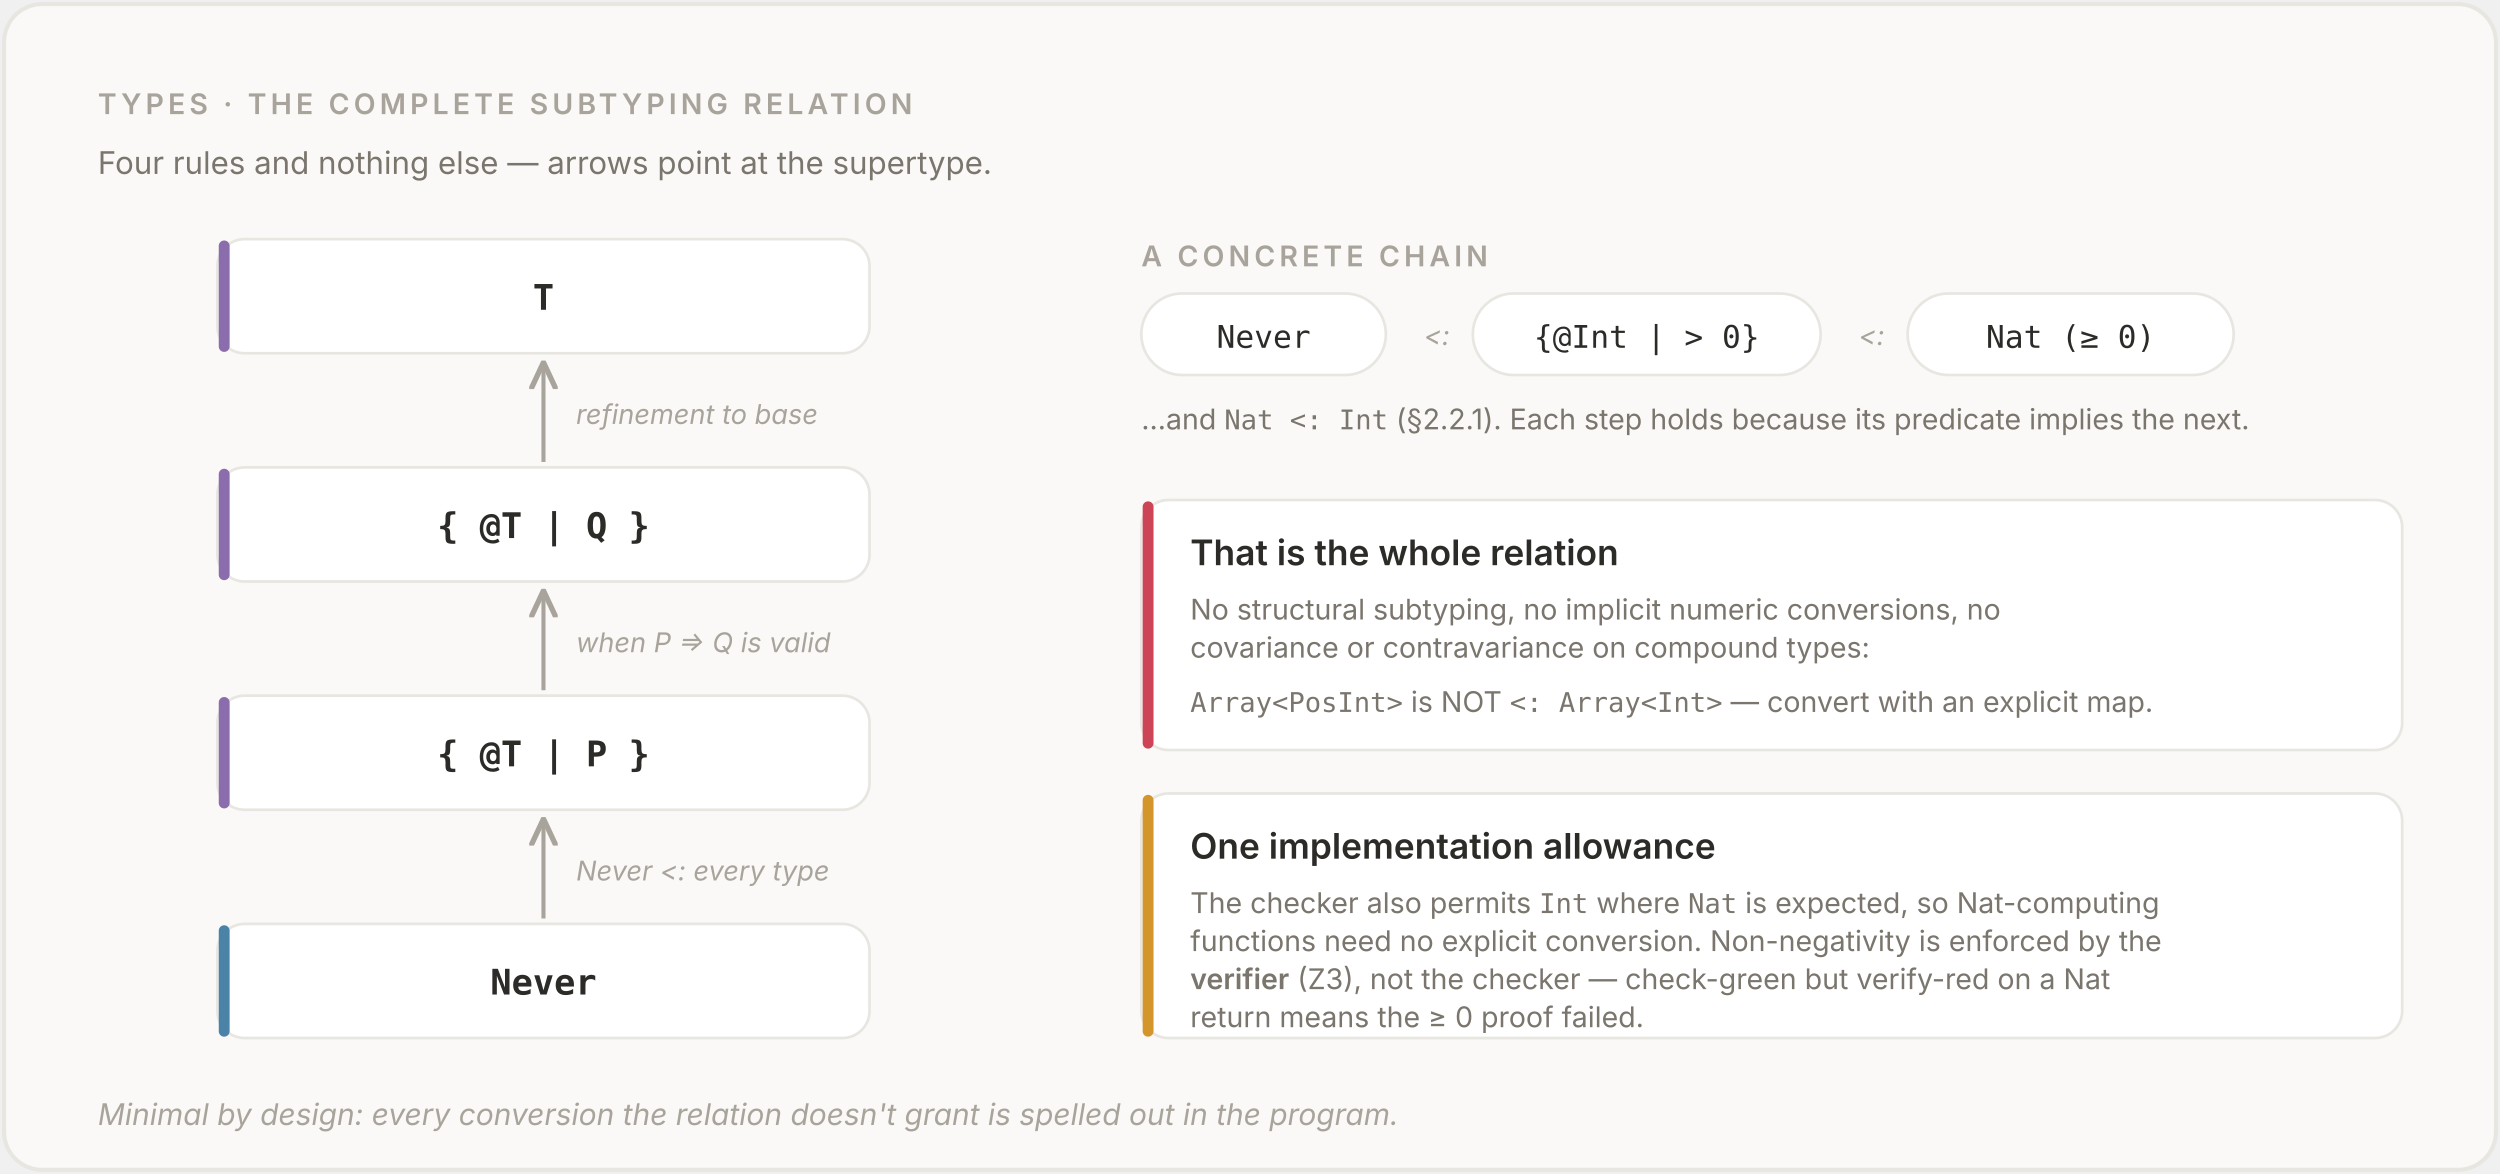
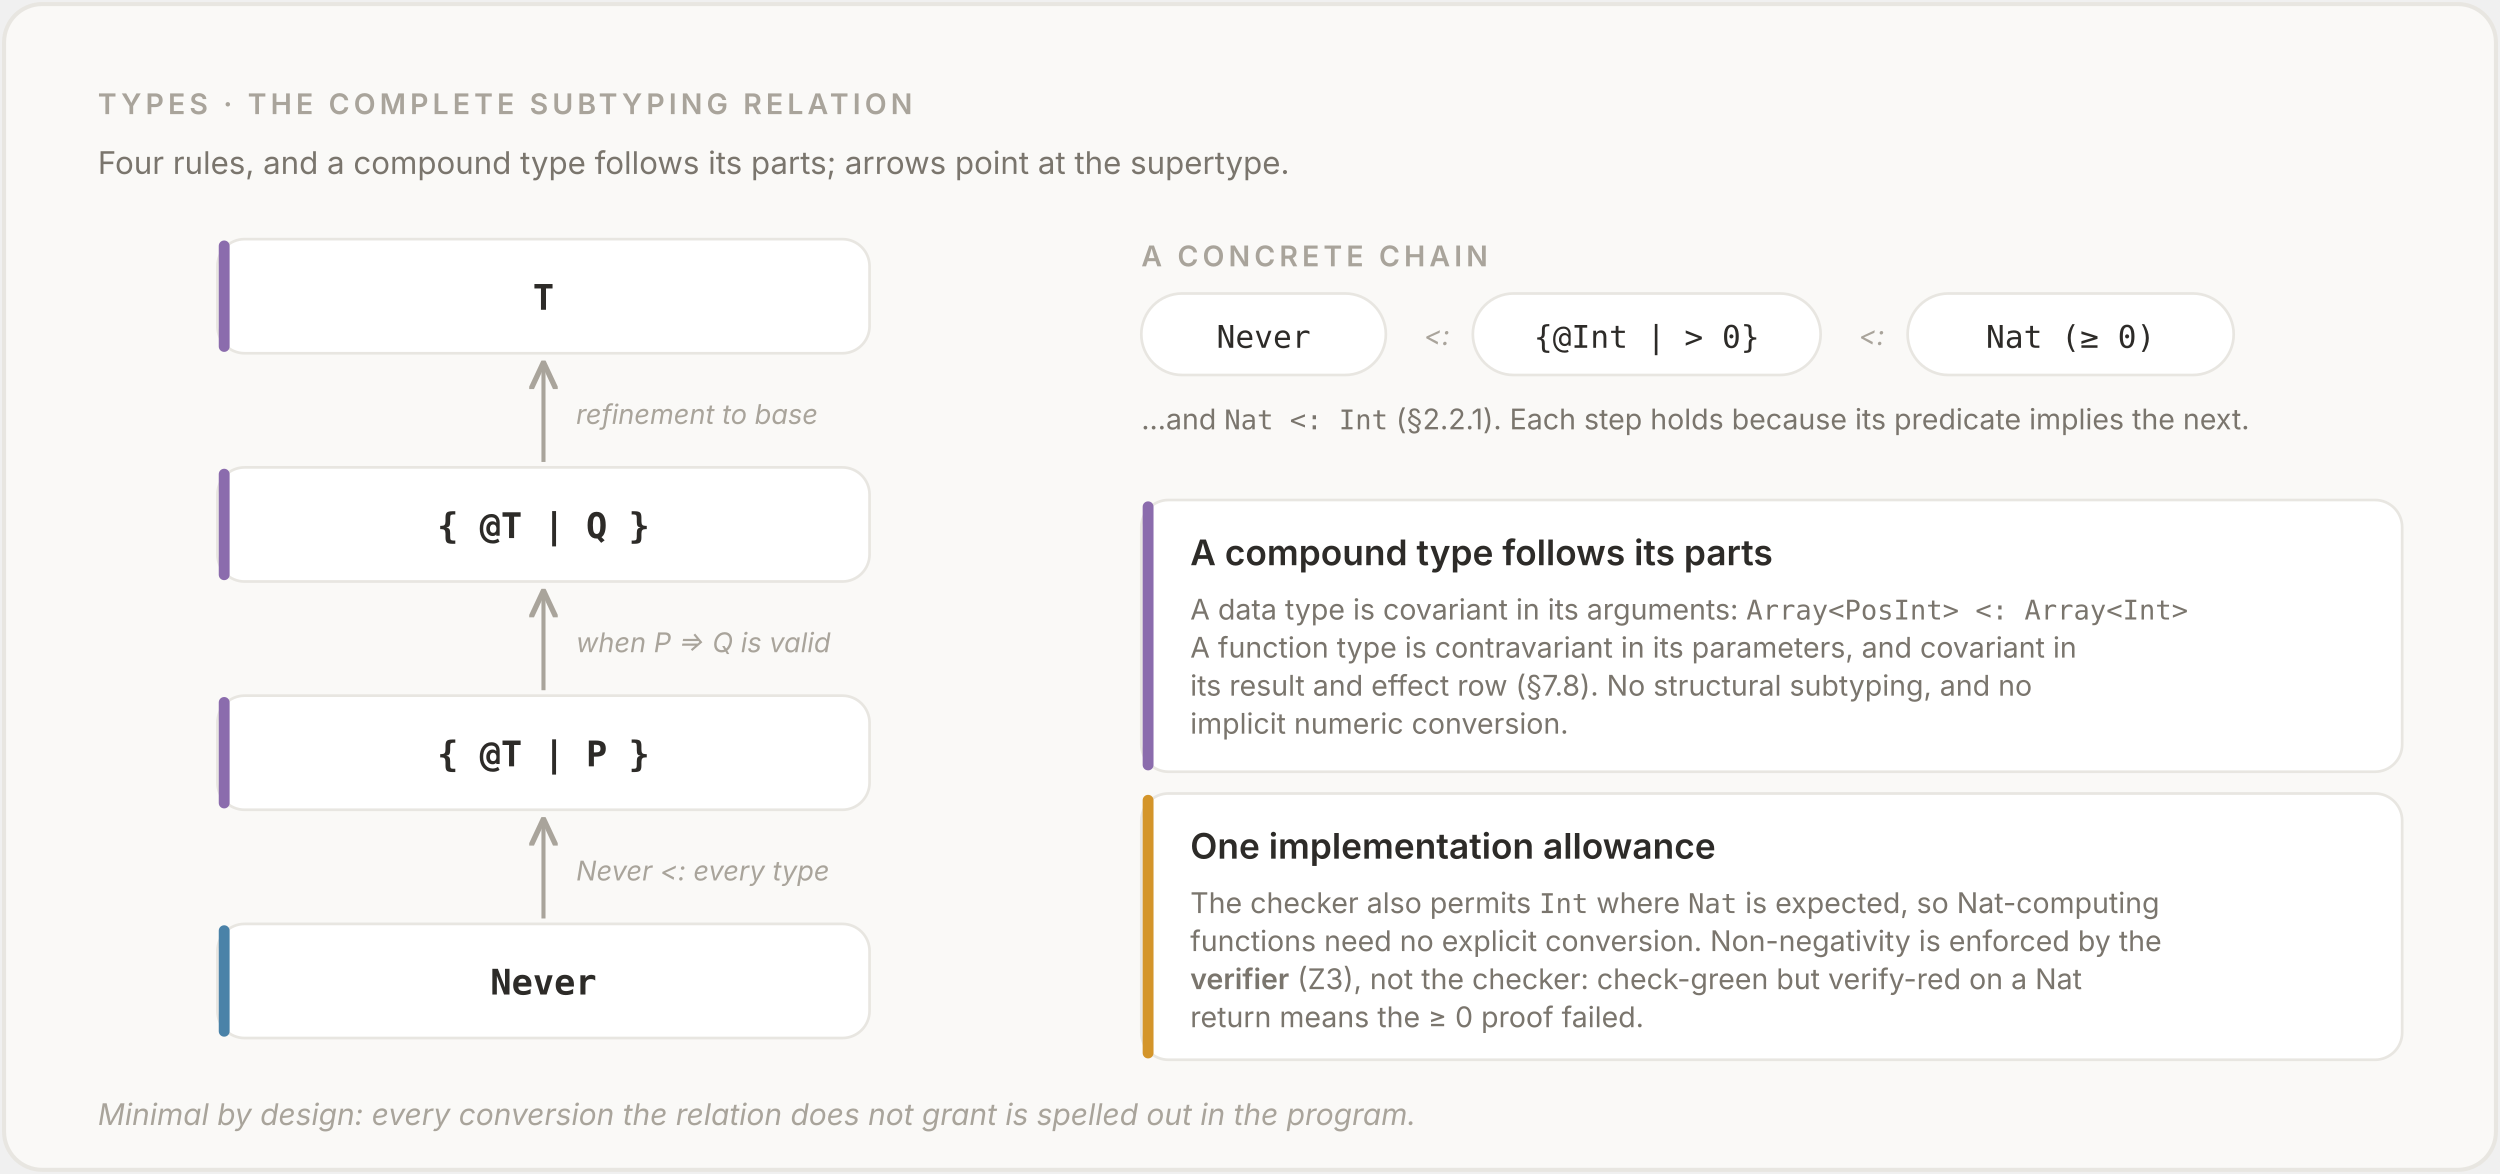
<svg xmlns="http://www.w3.org/2000/svg" width="920" height="432" viewBox="0 0 920 432" role="img" aria-labelledby="title">
  <defs>
    <marker id="arr" viewBox="0 0 8 8" refX="7" refY="4" markerWidth="7" markerHeight="7" orient="auto-start-reverse">
      <path d="M0,0.5 L7.5,4 L0,7.5" fill="none" stroke="#a9a49b" stroke-width="1.5" stroke-linecap="round" stroke-linejoin="round" />
    </marker>
    <style>
      .f  { font-family: -apple-system, BlinkMacSystemFont, 'Segoe UI', system-ui, sans-serif; }
      .m  { font-family: 'SF Mono', Menlo, Monaco, Consolas, monospace; }
      .micro { font-size: 10.5px; font-weight: 600; letter-spacing: 1.5px; fill: #a9a49b; }
      .sub { font-size: 11.5px; fill: #7a756d; }
      .card { fill: #ffffff; stroke: #e8e6e1; stroke-width: 1; }
      .t { font-size: 13px; font-weight: 600; fill: #2d2b28; }
      .d { font-size: 10.5px; fill: #7a756d; }
      .edge { fill: none; stroke: #a9a49b; stroke-width: 1.5; }
      .elbl { font-size: 10px; font-style: italic; fill: #a9a49b; }
      .footi { font-size: 11px; font-style: italic; fill: #a9a49b; }
    </style>
  </defs>
  <rect x="1.5" y="1.5" width="917" height="429" rx="14" fill="#faf9f7" stroke="#e8e6e1" stroke-width="1.5" />
  <text class="f micro" x="36" y="42">TYPES · THE COMPLETE SUBTYPING RELATION</text>
-   <text class="f sub" x="36" y="64">Four rules and nothing else — arrows point at the supertype.</text>
+   <text class="f sub" x="36" y="64">Four rules, and a compound type follows its parts; arrows point at the supertype.</text>
  <g>
    <rect class="card" x="80" y="88" width="240" height="42" rx="10" />
    <rect x="80.5" y="88.5" width="4" height="41" rx="2" fill="#8b6cad" />
    <text class="m t" x="200" y="114" text-anchor="middle">T</text>
  </g>
  <line class="edge" x1="200" y1="170" x2="200" y2="134" marker-end="url(#arr)" />
  <text class="f elbl" x="212" y="156">refinement to base</text>
  <g>
    <rect class="card" x="80" y="172" width="240" height="42" rx="10" />
    <rect x="80.5" y="172.5" width="4" height="41" rx="2" fill="#8b6cad" />
    <text class="m t" x="200" y="198" text-anchor="middle">{ @T | Q }</text>
  </g>
  <line class="edge" x1="200" y1="254" x2="200" y2="218" marker-end="url(#arr)" />
  <text class="f elbl" x="212" y="240">when P ⇒ Q is valid</text>
  <g>
    <rect class="card" x="80" y="256" width="240" height="42" rx="10" />
    <rect x="80.5" y="256.5" width="4" height="41" rx="2" fill="#8b6cad" />
    <text class="m t" x="200" y="282" text-anchor="middle">{ @T | P }</text>
  </g>
  <line class="edge" x1="200" y1="338" x2="200" y2="302" marker-end="url(#arr)" />
  <text class="f elbl" x="212" y="324">Never &lt;: every type</text>
  <g>
    <rect class="card" x="80" y="340" width="240" height="42" rx="10" />
    <rect x="80.5" y="340.5" width="4" height="41" rx="2" fill="#4a82a8" />
    <text class="m t" x="200" y="366" text-anchor="middle">Never</text>
  </g>
  <text class="f micro" x="420" y="98">A CONCRETE CHAIN</text>
  <g class="m" font-size="11.5px">
    <rect class="card" x="420" y="108" width="90" height="30" rx="15" />
    <text x="465" y="128" text-anchor="middle" fill="#2d2b28">Never</text>
    <text class="f elbl" x="524" y="127">&lt;:</text>
    <rect class="card" x="542" y="108" width="128" height="30" rx="15" />
    <text x="606" y="128" text-anchor="middle" fill="#2d2b28">{@Int | &gt; 0}</text>
    <text class="f elbl" x="684" y="127">&lt;:</text>
    <rect class="card" x="702" y="108" width="120" height="30" rx="15" />
    <text x="762" y="128" text-anchor="middle" fill="#2d2b28">Nat (≥ 0)</text>
  </g>
  <text class="f d" x="420" y="158">…and <tspan class="m" font-size="10px">Nat &lt;: Int</tspan> (§2.2.1). Each step holds because its predicate implies the next.</text>
  <g>
-     <rect class="card" x="420" y="184" width="464" height="92" rx="10" />
-     <rect x="420.5" y="184.5" width="4" height="91" rx="2" fill="#c45" />
-     <text class="f t" x="438" y="208" fill="#a83838">That is the whole relation</text>
-     <text class="f d" x="438" y="228">No structural subtyping, no implicit numeric conversions, no</text>
-     <text class="f d" x="438" y="242">covariance or contravariance on compound types:</text>
-     <text class="f d" x="438" y="262">
-       <tspan class="m" font-size="10px">Array&lt;PosInt&gt;</tspan> is NOT <tspan class="m" font-size="10px">&lt;: Array&lt;Int&gt;</tspan> — convert with an explicit map.</text>
+     <rect class="card" x="420" y="184" width="464" height="100" rx="10" />
+     <rect x="420.5" y="184.5" width="4" height="99" rx="2" fill="#8b6cad" />
+     <text class="f t" x="438" y="208">A compound type follows its parts</text>
+     <text class="f d" x="438" y="228">A data type is covariant in its arguments: <tspan class="m" font-size="10px">Array&lt;PosInt&gt; &lt;: Array&lt;Int&gt;</tspan>
+     </text>
+     <text class="f d" x="438" y="242">A function type is contravariant in its parameters, and covariant in</text>
+     <text class="f d" x="438" y="256">its result and effect row (§7.8). No structural subtyping, and no</text>
+     <text class="f d" x="438" y="270">implicit numeric conversion.</text>
  </g>
  <g>
-     <rect class="card" x="420" y="292" width="464" height="90" rx="10" />
-     <rect x="420.5" y="292.5" width="4" height="89" rx="2" fill="#d4952a" />
+     <rect class="card" x="420" y="292" width="464" height="98" rx="10" />
+     <rect x="420.5" y="292.5" width="4" height="97" rx="2" fill="#d4952a" />
    <text class="f t" x="438" y="316" fill="#b07820">One implementation allowance</text>
    <text class="f d" x="438" y="336">The checker also permits <tspan class="m" font-size="10px">Int</tspan> where <tspan class="m" font-size="10px">Nat</tspan> is expected, so Nat-computing</text>
    <text class="f d" x="438" y="350">functions need no explicit conversion. Non-negativity is enforced by the</text>
    <text class="f d" x="438" y="364">
-       <tspan font-weight="600">verifier</tspan> (Z3), not the checker — check-green but verify-red on a Nat</text>
+       <tspan font-weight="600">verifier</tspan> (Z3), not the checker: check-green but verify-red on a Nat</text>
    <text class="f d" x="438" y="378">return means the ≥ 0 proof failed.</text>
  </g>
-   <text class="f footi" x="36" y="414">Minimal by design: every conversion the relation doesn't grant is spelled out in the program.</text>
+   <text class="f footi" x="36" y="414">Minimal by design: every conversion the relation does not grant is spelled out in the program.</text>
</svg>
